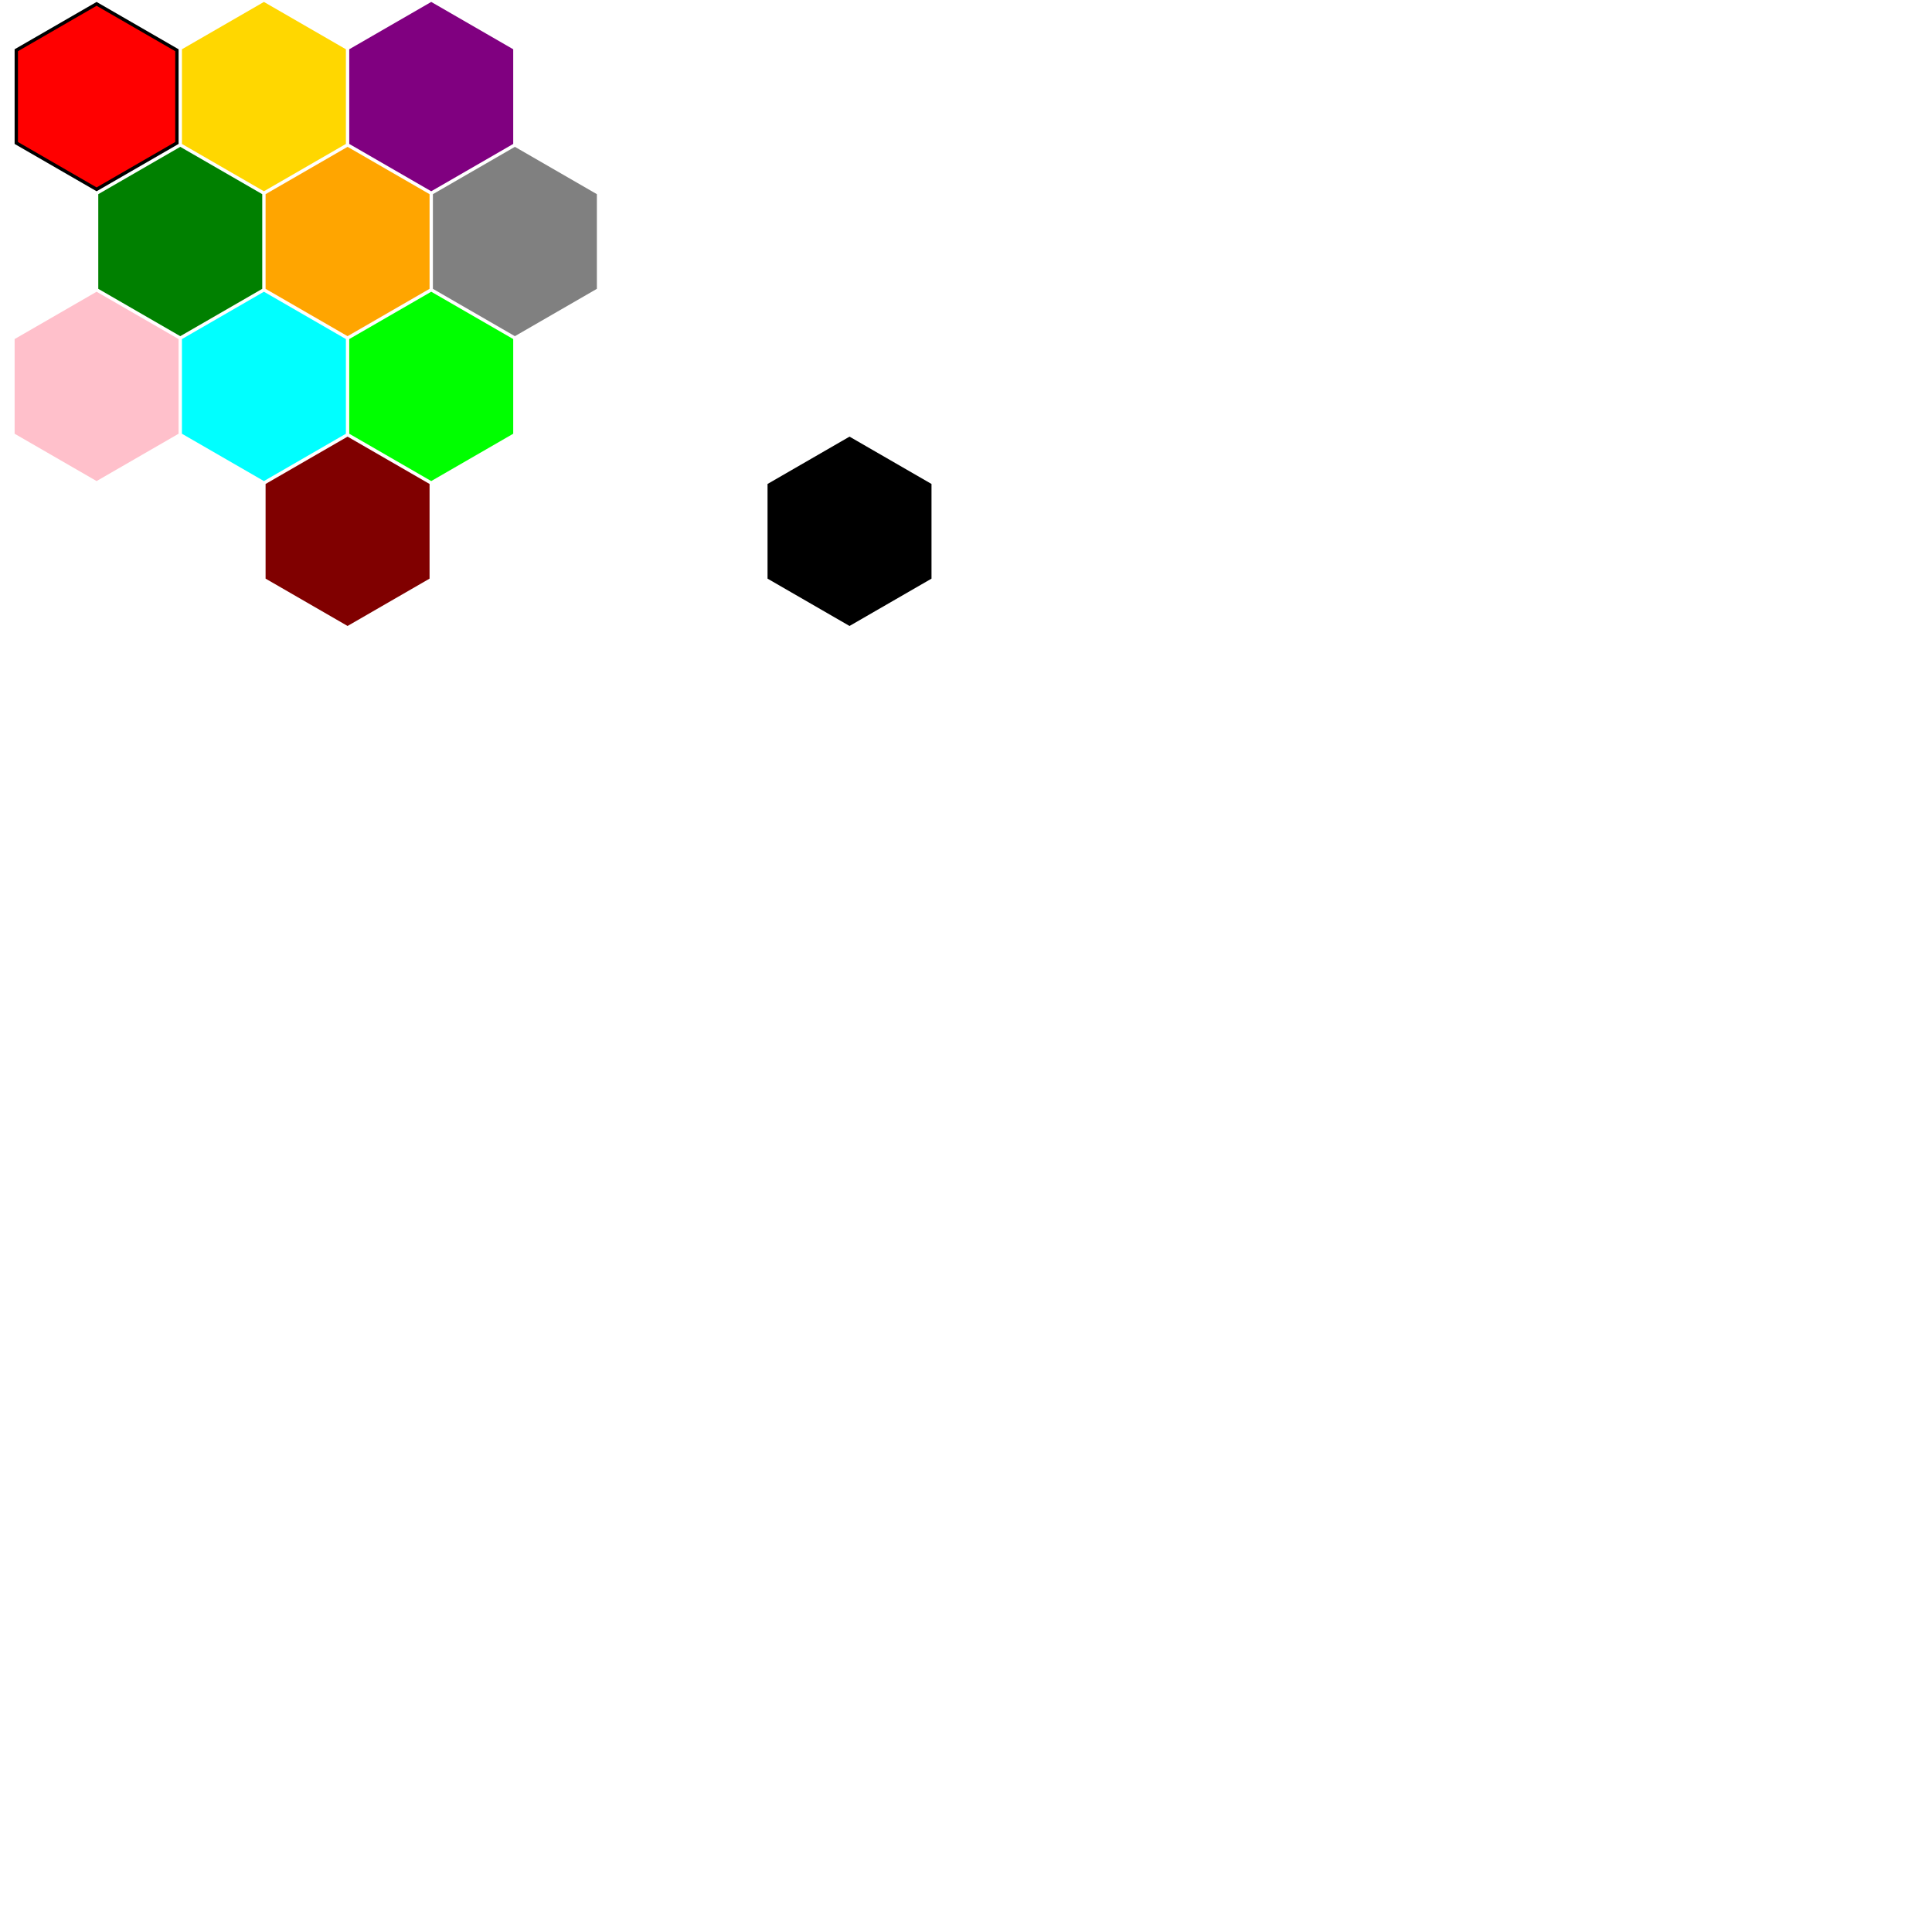
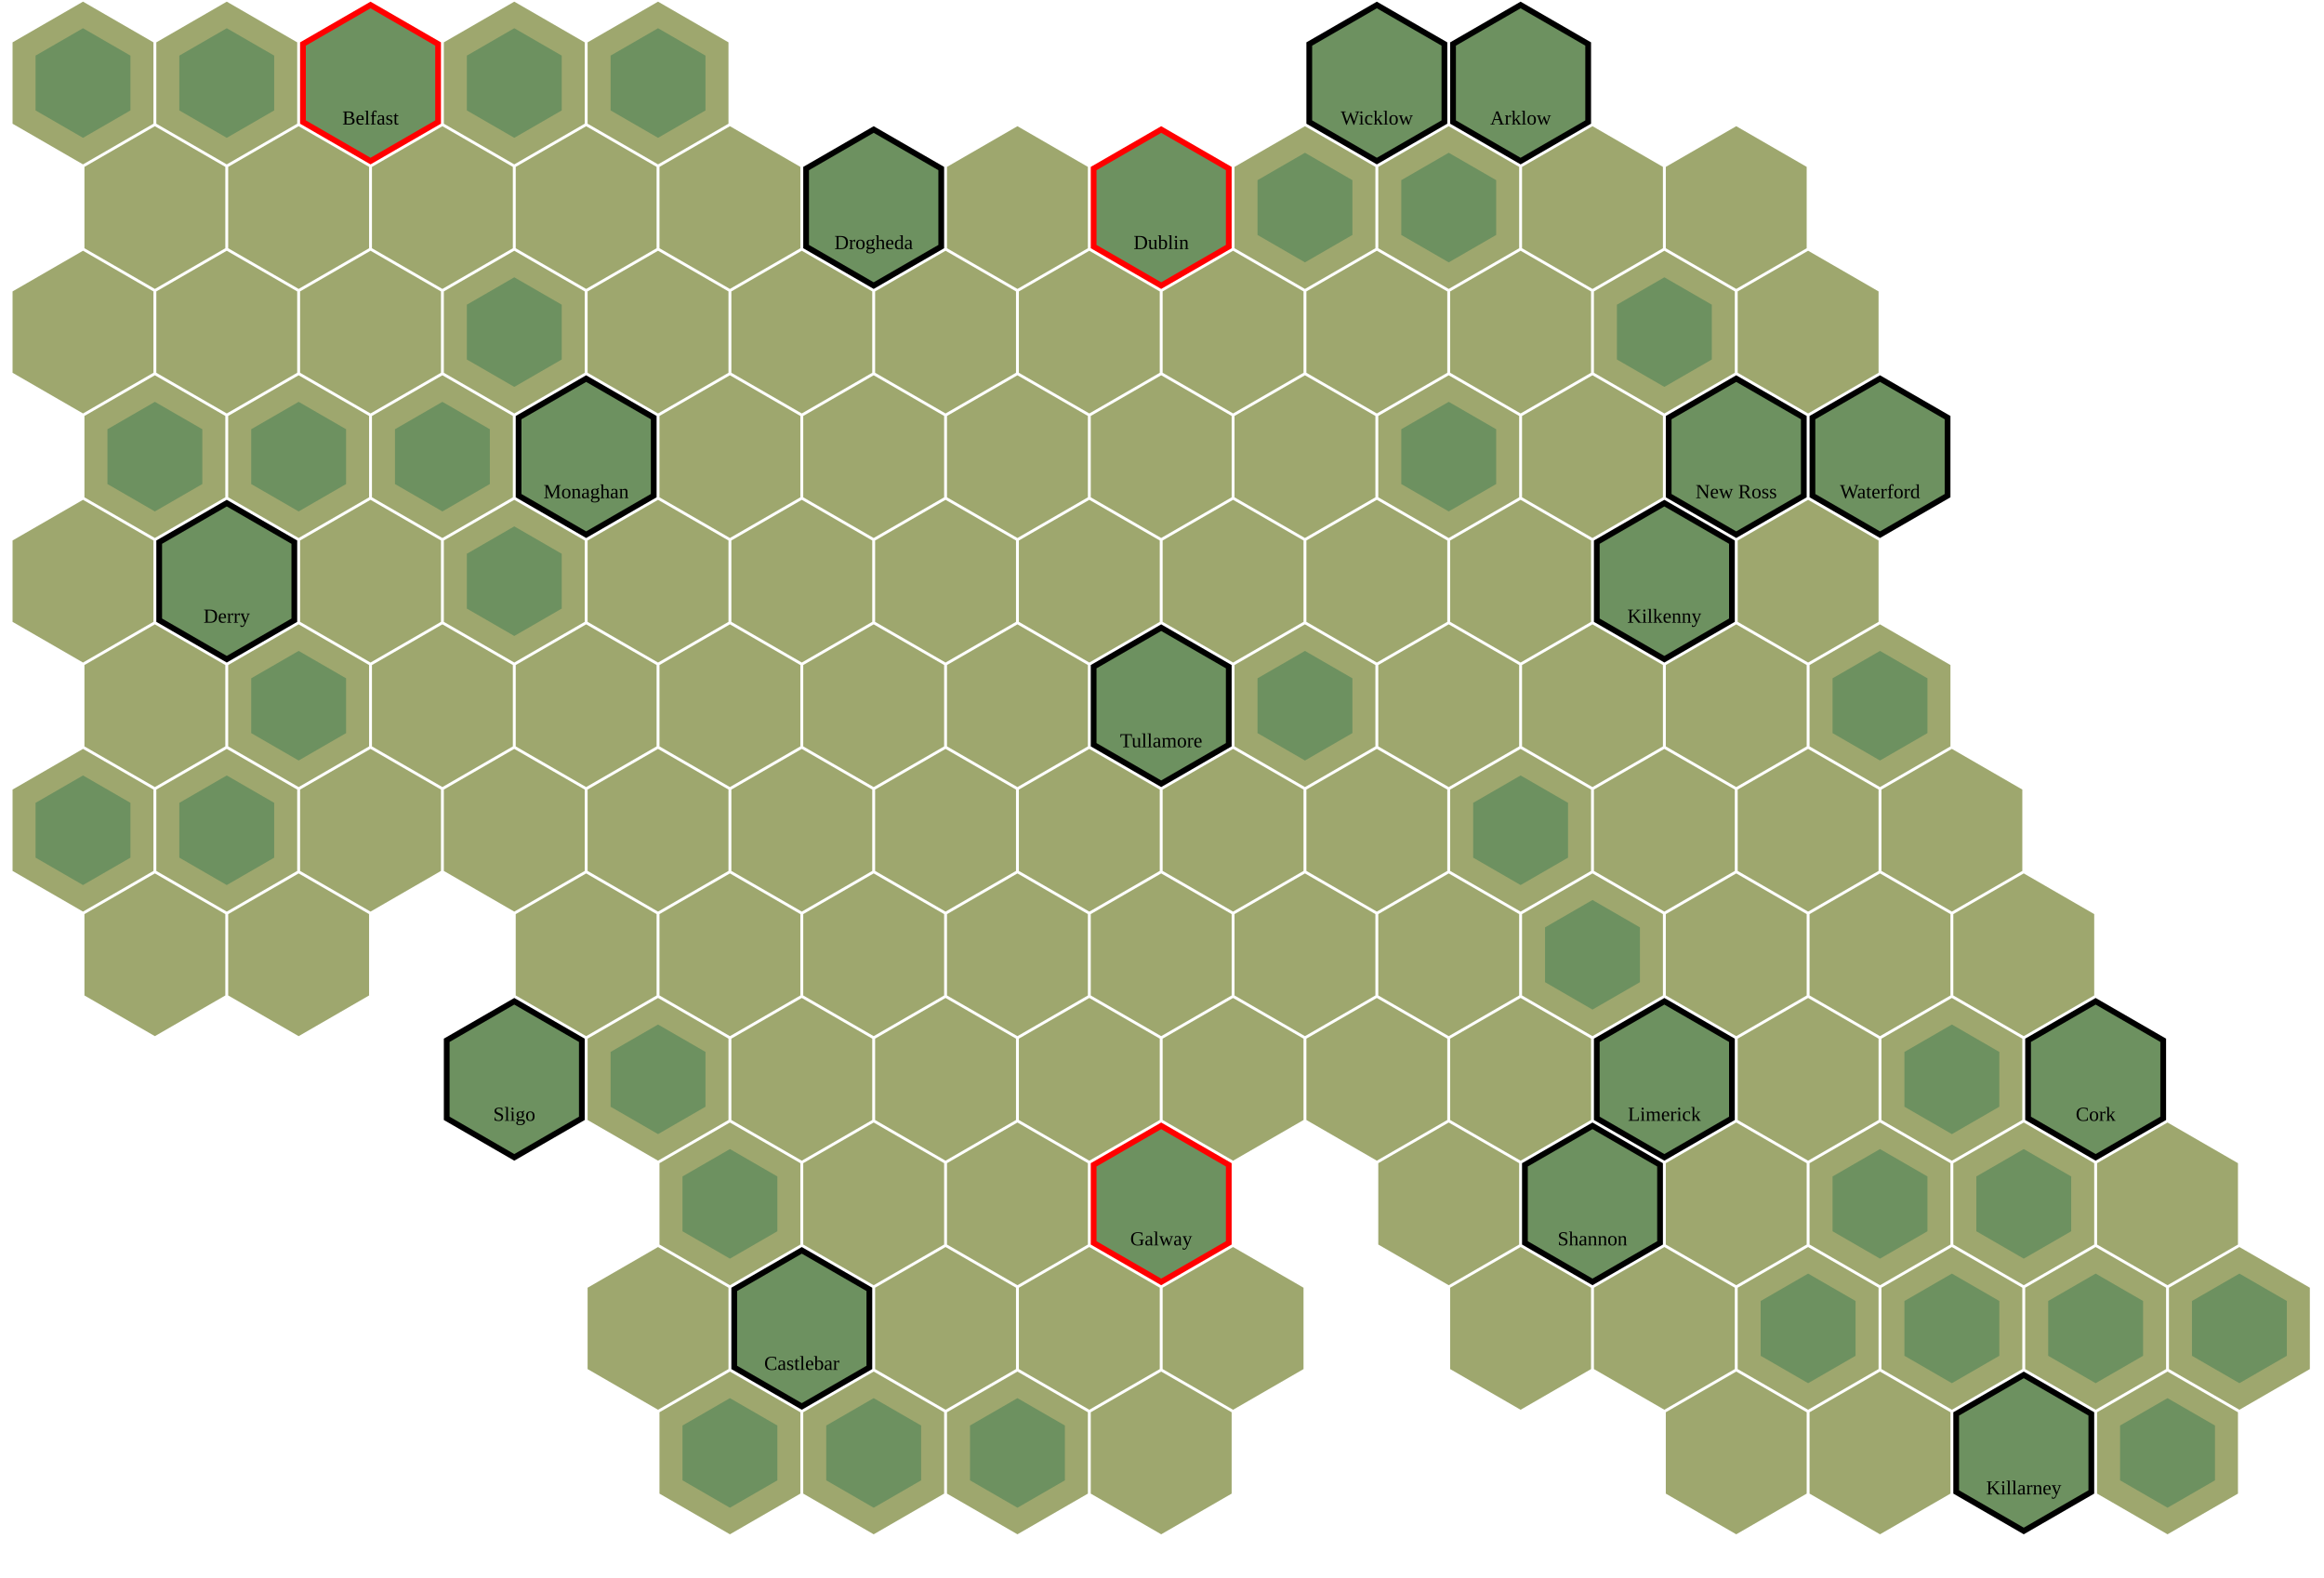
- <svg xmlns="http://www.w3.org/2000/svg" id="color-fill" version="1.1" width="1000" height="1000" viewBox="0 0 1000 1000">
-   <polygon style="fill: black" points="50.0,1.0 92.435,25.5 92.435,74.5 50.0,99.0 7.565,74.5 7.565,25.5" />
-   <polygon style="fill: red" points="50.0,3.0 90.703,26.5 90.703,73.5 50.0,97.0 9.297,73.5 9.297,26.5" />
-   <polygon style="fill: gold" points="136.603,1.0 179.038,25.5 179.038,74.5 136.603,99.0 94.167,74.5 94.167,25.5" />
-   <polygon style="fill: purple" points="223.205,1.0 265.64,25.5 265.64,74.5 223.205,99.0 180.77,74.5 180.77,25.5" />
-   <polygon style="fill: green" points="93.301,76.0 135.737,100.5 135.737,149.5 93.301,174.0 50.866,149.5 50.866,100.5" />
-   <polygon style="fill: orange" points="179.904,76.0 222.339,100.5 222.339,149.5 179.904,174.0 137.469,149.5 137.469,100.5" />
-   <polygon style="fill: grey" points="266.506,76.0 308.942,100.5 308.942,149.5 266.506,174.0 224.071,149.5 224.071,100.5" />
-   <polygon style="fill: pink" points="50.0,151.0 92.435,175.5 92.435,224.5 50.0,249.0 7.565,224.5 7.565,175.5" />
-   <polygon style="fill: cyan" points="136.603,151.0 179.038,175.5 179.038,224.5 136.603,249.0 94.167,224.5 94.167,175.5" />
-   <polygon style="fill: lime" points="223.205,151.0 265.64,175.5 265.64,224.5 223.205,249.0 180.77,224.5 180.77,175.5" />
-   <polygon style="fill: maroon" points="179.904,226.0 222.339,250.5 222.339,299.5 179.904,324.0 137.469,299.5 137.469,250.5" />
-   <polygon style="fill: black" points="439.711,226.0 482.147,250.5 482.147,299.5 439.711,324.0 397.276,299.5 397.276,250.5" />
+ <svg xmlns="http://www.w3.org/2000/svg" style="background-color: #62887C" version="1.1" width="1400" height="950" viewBox="0 0 1400 950">
+   <polygon style="fill: #9EA76E" points="50.0,1.0 92.435,25.5 92.435,74.5 50.0,99.0 7.565,74.5 7.565,25.5" />
+   <polygon style="fill: #6D9160" points="50.0,17.0 78.579,33.5 78.579,66.5 50.0,83.0 21.421,66.5 21.421,33.5" />
+   <polygon style="fill: #9EA76E" points="136.603,1.0 179.038,25.5 179.038,74.5 136.603,99.0 94.167,74.5 94.167,25.5" />
+   <polygon style="fill: #6D9160" points="136.603,17.0 165.181,33.5 165.181,66.5 136.603,83.0 108.024,66.5 108.024,33.5" />
+   <polygon style="fill: red" points="223.205,1.0 265.64,25.5 265.64,74.5 223.205,99.0 180.77,74.5 180.77,25.5" />
+   <polygon style="fill: #6D9160" points="223.205,5.0 262.176,27.5 262.176,72.5 223.205,95.0 184.234,72.5 184.234,27.5" />
+   <text text-anchor="middle" x="223.205" y="75.0">Belfast</text>
+   <polygon style="fill: #9EA76E" points="309.808,1.0 352.243,25.5 352.243,74.5 309.808,99.0 267.372,74.5 267.372,25.5" />
+   <polygon style="fill: #6D9160" points="309.808,17.0 338.386,33.5 338.386,66.5 309.808,83.0 281.229,66.5 281.229,33.5" />
+   <polygon style="fill: #9EA76E" points="396.41,1.0 438.845,25.5 438.845,74.5 396.41,99.0 353.975,74.5 353.975,25.5" />
+   <polygon style="fill: #6D9160" points="396.41,17.0 424.989,33.5 424.989,66.5 396.41,83.0 367.831,66.5 367.831,33.5" />
+   <polygon style="fill: black" points="829.423,1.0 871.858,25.5 871.858,74.5 829.423,99.0 786.988,74.5 786.988,25.5" />
+   <polygon style="fill: #6D9160" points="829.423,5.0 868.394,27.5 868.394,72.5 829.423,95.0 790.452,72.5 790.452,27.5" />
+   <text text-anchor="middle" x="829.423" y="75.0">Wicklow</text>
+   <polygon style="fill: black" points="916.025,1.0 958.461,25.5 958.461,74.5 916.025,99.0 873.59,74.5 873.59,25.5" />
+   <polygon style="fill: #6D9160" points="916.025,5.0 954.997,27.5 954.997,72.5 916.025,95.0 877.054,72.5 877.054,27.5" />
+   <text text-anchor="middle" x="916.025" y="75.0">Arklow</text>
+   <polygon style="fill: #9EA76E" points="93.301,76.0 135.737,100.5 135.737,149.5 93.301,174.0 50.866,149.5 50.866,100.5" />
+   <polygon style="fill: #9EA76E" points="179.904,76.0 222.339,100.5 222.339,149.5 179.904,174.0 137.469,149.5 137.469,100.5" />
+   <polygon style="fill: #9EA76E" points="266.506,76.0 308.942,100.5 308.942,149.5 266.506,174.0 224.071,149.5 224.071,100.5" />
+   <polygon style="fill: #9EA76E" points="353.109,76.0 395.544,100.5 395.544,149.5 353.109,174.0 310.674,149.5 310.674,100.5" />
+   <polygon style="fill: #9EA76E" points="439.711,76.0 482.147,100.5 482.147,149.5 439.711,174.0 397.276,149.5 397.276,100.5" />
+   <polygon style="fill: black" points="526.314,76.0 568.749,100.5 568.749,149.5 526.314,174.0 483.879,149.5 483.879,100.5" />
+   <polygon style="fill: #6D9160" points="526.314,80.0 565.285,102.5 565.285,147.5 526.314,170.0 487.343,147.5 487.343,102.5" />
+   <text text-anchor="middle" x="526.314" y="150.0">Drogheda</text>
+   <polygon style="fill: #9EA76E" points="612.917,76.0 655.352,100.5 655.352,149.5 612.917,174.0 570.481,149.5 570.481,100.5" />
+   <polygon style="fill: red" points="699.519,76.0 741.954,100.5 741.954,149.5 699.519,174.0 657.084,149.5 657.084,100.5" />
+   <polygon style="fill: #6D9160" points="699.519,80.0 738.49,102.5 738.49,147.5 699.519,170.0 660.548,147.5 660.548,102.5" />
+   <text text-anchor="middle" x="699.519" y="150.0">Dublin</text>
+   <polygon style="fill: #9EA76E" points="786.122,76.0 828.557,100.5 828.557,149.5 786.122,174.0 743.686,149.5 743.686,100.5" />
+   <polygon style="fill: #6D9160" points="786.122,92.0 814.7,108.5 814.7,141.5 786.122,158.0 757.543,141.5 757.543,108.5" />
+   <polygon style="fill: #9EA76E" points="872.724,76.0 915.159,100.5 915.159,149.5 872.724,174.0 830.289,149.5 830.289,100.5" />
+   <polygon style="fill: #6D9160" points="872.724,92.0 901.303,108.5 901.303,141.5 872.724,158.0 844.145,141.5 844.145,108.5" />
+   <polygon style="fill: #9EA76E" points="959.327,76.0 1001.762,100.5 1001.762,149.5 959.327,174.0 916.891,149.5 916.891,100.5" />
+   <polygon style="fill: #9EA76E" points="1045.929,76.0 1088.364,100.5 1088.364,149.5 1045.929,174.0 1003.494,149.5 1003.494,100.5" />
+   <polygon style="fill: #9EA76E" points="50.0,151.0 92.435,175.5 92.435,224.5 50.0,249.0 7.565,224.5 7.565,175.5" />
+   <polygon style="fill: #9EA76E" points="136.603,151.0 179.038,175.5 179.038,224.5 136.603,249.0 94.167,224.5 94.167,175.5" />
+   <polygon style="fill: #9EA76E" points="223.205,151.0 265.64,175.5 265.64,224.5 223.205,249.0 180.77,224.5 180.77,175.5" />
+   <polygon style="fill: #9EA76E" points="309.808,151.0 352.243,175.5 352.243,224.5 309.808,249.0 267.372,224.5 267.372,175.5" />
+   <polygon style="fill: #6D9160" points="309.808,167.0 338.386,183.5 338.386,216.5 309.808,233.0 281.229,216.5 281.229,183.5" />
+   <polygon style="fill: #9EA76E" points="396.41,151.0 438.845,175.5 438.845,224.5 396.41,249.0 353.975,224.5 353.975,175.5" />
+   <polygon style="fill: #9EA76E" points="483.013,151.0 525.448,175.5 525.448,224.5 483.013,249.0 440.577,224.5 440.577,175.5" />
+   <polygon style="fill: #9EA76E" points="569.615,151.0 612.05,175.5 612.05,224.5 569.615,249.0 527.18,224.5 527.18,175.5" />
+   <polygon style="fill: #9EA76E" points="656.218,151.0 698.653,175.5 698.653,224.5 656.218,249.0 613.783,224.5 613.783,175.5" />
+   <polygon style="fill: #9EA76E" points="742.82,151.0 785.256,175.5 785.256,224.5 742.82,249.0 700.385,224.5 700.385,175.5" />
+   <polygon style="fill: #9EA76E" points="829.423,151.0 871.858,175.5 871.858,224.5 829.423,249.0 786.988,224.5 786.988,175.5" />
+   <polygon style="fill: #9EA76E" points="916.025,151.0 958.461,175.5 958.461,224.5 916.025,249.0 873.59,224.5 873.59,175.5" />
+   <polygon style="fill: #9EA76E" points="1002.628,151.0 1045.063,175.5 1045.063,224.5 1002.628,249.0 960.193,224.5 960.193,175.5" />
+   <polygon style="fill: #6D9160" points="1002.628,167.0 1031.207,183.5 1031.207,216.5 1002.628,233.0 974.049,216.5 974.049,183.5" />
+   <polygon style="fill: #9EA76E" points="1089.23,151.0 1131.666,175.5 1131.666,224.5 1089.23,249.0 1046.795,224.5 1046.795,175.5" />
+   <polygon style="fill: #9EA76E" points="93.301,226.0 135.737,250.5 135.737,299.5 93.301,324.0 50.866,299.5 50.866,250.5" />
+   <polygon style="fill: #6D9160" points="93.301,242.0 121.88,258.5 121.88,291.5 93.301,308.0 64.722,291.5 64.722,258.5" />
+   <polygon style="fill: #9EA76E" points="179.904,226.0 222.339,250.5 222.339,299.5 179.904,324.0 137.469,299.5 137.469,250.5" />
+   <polygon style="fill: #6D9160" points="179.904,242.0 208.483,258.5 208.483,291.5 179.904,308.0 151.325,291.5 151.325,258.5" />
+   <polygon style="fill: #9EA76E" points="266.506,226.0 308.942,250.5 308.942,299.5 266.506,324.0 224.071,299.5 224.071,250.5" />
+   <polygon style="fill: #6D9160" points="266.506,242.0 295.085,258.5 295.085,291.5 266.506,308.0 237.928,291.5 237.928,258.5" />
+   <polygon style="fill: black" points="353.109,226.0 395.544,250.5 395.544,299.5 353.109,324.0 310.674,299.5 310.674,250.5" />
+   <polygon style="fill: #6D9160" points="353.109,230.0 392.08,252.5 392.08,297.5 353.109,320.0 314.138,297.5 314.138,252.5" />
+   <text text-anchor="middle" x="353.109" y="300.0">Monaghan</text>
+   <polygon style="fill: #9EA76E" points="439.711,226.0 482.147,250.5 482.147,299.5 439.711,324.0 397.276,299.5 397.276,250.5" />
+   <polygon style="fill: #9EA76E" points="526.314,226.0 568.749,250.5 568.749,299.5 526.314,324.0 483.879,299.5 483.879,250.5" />
+   <polygon style="fill: #9EA76E" points="612.917,226.0 655.352,250.5 655.352,299.5 612.917,324.0 570.481,299.5 570.481,250.5" />
+   <polygon style="fill: #9EA76E" points="699.519,226.0 741.954,250.5 741.954,299.5 699.519,324.0 657.084,299.5 657.084,250.5" />
+   <polygon style="fill: #9EA76E" points="786.122,226.0 828.557,250.5 828.557,299.5 786.122,324.0 743.686,299.5 743.686,250.5" />
+   <polygon style="fill: #9EA76E" points="872.724,226.0 915.159,250.5 915.159,299.5 872.724,324.0 830.289,299.5 830.289,250.5" />
+   <polygon style="fill: #6D9160" points="872.724,242.0 901.303,258.5 901.303,291.5 872.724,308.0 844.145,291.5 844.145,258.5" />
+   <polygon style="fill: #9EA76E" points="959.327,226.0 1001.762,250.5 1001.762,299.5 959.327,324.0 916.891,299.5 916.891,250.5" />
+   <polygon style="fill: black" points="1045.929,226.0 1088.364,250.5 1088.364,299.5 1045.929,324.0 1003.494,299.5 1003.494,250.5" />
+   <polygon style="fill: #6D9160" points="1045.929,230.0 1084.9,252.5 1084.9,297.5 1045.929,320.0 1006.958,297.5 1006.958,252.5" />
+   <text text-anchor="middle" x="1045.929" y="300.0">New Ross</text>
+   <polygon style="fill: black" points="1132.532,226.0 1174.967,250.5 1174.967,299.5 1132.532,324.0 1090.097,299.5 1090.097,250.5" />
+   <polygon style="fill: #6D9160" points="1132.532,230.0 1171.503,252.5 1171.503,297.5 1132.532,320.0 1093.561,297.5 1093.561,252.5" />
+   <text text-anchor="middle" x="1132.532" y="300.0">Waterford</text>
+   <polygon style="fill: #9EA76E" points="50.0,301.0 92.435,325.5 92.435,374.5 50.0,399.0 7.565,374.5 7.565,325.5" />
+   <polygon style="fill: black" points="136.603,301.0 179.038,325.5 179.038,374.5 136.603,399.0 94.167,374.5 94.167,325.5" />
+   <polygon style="fill: #6D9160" points="136.603,305.0 175.574,327.5 175.574,372.5 136.603,395.0 97.631,372.5 97.631,327.5" />
+   <text text-anchor="middle" x="136.603" y="375.0">Derry</text>
+   <polygon style="fill: #9EA76E" points="223.205,301.0 265.64,325.5 265.64,374.5 223.205,399.0 180.77,374.5 180.77,325.5" />
+   <polygon style="fill: #9EA76E" points="309.808,301.0 352.243,325.5 352.243,374.5 309.808,399.0 267.372,374.5 267.372,325.5" />
+   <polygon style="fill: #6D9160" points="309.808,317.0 338.386,333.5 338.386,366.5 309.808,383.0 281.229,366.5 281.229,333.5" />
+   <polygon style="fill: #9EA76E" points="396.41,301.0 438.845,325.5 438.845,374.5 396.41,399.0 353.975,374.5 353.975,325.5" />
+   <polygon style="fill: #9EA76E" points="483.013,301.0 525.448,325.5 525.448,374.5 483.013,399.0 440.577,374.5 440.577,325.5" />
+   <polygon style="fill: #9EA76E" points="569.615,301.0 612.05,325.5 612.05,374.5 569.615,399.0 527.18,374.5 527.18,325.5" />
+   <polygon style="fill: #9EA76E" points="656.218,301.0 698.653,325.5 698.653,374.5 656.218,399.0 613.783,374.5 613.783,325.5" />
+   <polygon style="fill: #9EA76E" points="742.82,301.0 785.256,325.5 785.256,374.5 742.82,399.0 700.385,374.5 700.385,325.5" />
+   <polygon style="fill: #9EA76E" points="829.423,301.0 871.858,325.5 871.858,374.5 829.423,399.0 786.988,374.5 786.988,325.5" />
+   <polygon style="fill: #9EA76E" points="916.025,301.0 958.461,325.5 958.461,374.5 916.025,399.0 873.59,374.5 873.59,325.5" />
+   <polygon style="fill: black" points="1002.628,301.0 1045.063,325.5 1045.063,374.5 1002.628,399.0 960.193,374.5 960.193,325.5" />
+   <polygon style="fill: #6D9160" points="1002.628,305.0 1041.599,327.5 1041.599,372.5 1002.628,395.0 963.657,372.5 963.657,327.5" />
+   <text text-anchor="middle" x="1002.628" y="375.0">Kilkenny</text>
+   <polygon style="fill: #9EA76E" points="1089.23,301.0 1131.666,325.5 1131.666,374.5 1089.23,399.0 1046.795,374.5 1046.795,325.5" />
+   <polygon style="fill: #9EA76E" points="93.301,376.0 135.737,400.5 135.737,449.5 93.301,474.0 50.866,449.5 50.866,400.5" />
+   <polygon style="fill: #9EA76E" points="179.904,376.0 222.339,400.5 222.339,449.5 179.904,474.0 137.469,449.5 137.469,400.5" />
+   <polygon style="fill: #6D9160" points="179.904,392.0 208.483,408.5 208.483,441.5 179.904,458.0 151.325,441.5 151.325,408.5" />
+   <polygon style="fill: #9EA76E" points="266.506,376.0 308.942,400.5 308.942,449.5 266.506,474.0 224.071,449.5 224.071,400.5" />
+   <polygon style="fill: #9EA76E" points="353.109,376.0 395.544,400.5 395.544,449.5 353.109,474.0 310.674,449.5 310.674,400.5" />
+   <polygon style="fill: #9EA76E" points="439.711,376.0 482.147,400.5 482.147,449.5 439.711,474.0 397.276,449.5 397.276,400.5" />
+   <polygon style="fill: #9EA76E" points="526.314,376.0 568.749,400.5 568.749,449.5 526.314,474.0 483.879,449.5 483.879,400.5" />
+   <polygon style="fill: #9EA76E" points="612.917,376.0 655.352,400.5 655.352,449.5 612.917,474.0 570.481,449.5 570.481,400.5" />
+   <polygon style="fill: black" points="699.519,376.0 741.954,400.5 741.954,449.5 699.519,474.0 657.084,449.5 657.084,400.5" />
+   <polygon style="fill: #6D9160" points="699.519,380.0 738.49,402.5 738.49,447.5 699.519,470.0 660.548,447.5 660.548,402.5" />
+   <text text-anchor="middle" x="699.519" y="450.0">Tullamore</text>
+   <polygon style="fill: #9EA76E" points="786.122,376.0 828.557,400.5 828.557,449.5 786.122,474.0 743.686,449.5 743.686,400.5" />
+   <polygon style="fill: #6D9160" points="786.122,392.0 814.7,408.5 814.7,441.5 786.122,458.0 757.543,441.5 757.543,408.5" />
+   <polygon style="fill: #9EA76E" points="872.724,376.0 915.159,400.5 915.159,449.5 872.724,474.0 830.289,449.5 830.289,400.5" />
+   <polygon style="fill: #9EA76E" points="959.327,376.0 1001.762,400.5 1001.762,449.5 959.327,474.0 916.891,449.5 916.891,400.5" />
+   <polygon style="fill: #9EA76E" points="1045.929,376.0 1088.364,400.5 1088.364,449.5 1045.929,474.0 1003.494,449.5 1003.494,400.5" />
+   <polygon style="fill: #9EA76E" points="1132.532,376.0 1174.967,400.5 1174.967,449.5 1132.532,474.0 1090.097,449.5 1090.097,400.5" />
+   <polygon style="fill: #6D9160" points="1132.532,392.0 1161.111,408.5 1161.111,441.5 1132.532,458.0 1103.953,441.5 1103.953,408.5" />
+   <polygon style="fill: #9EA76E" points="50.0,451.0 92.435,475.5 92.435,524.5 50.0,549.0 7.565,524.5 7.565,475.5" />
+   <polygon style="fill: #6D9160" points="50.0,467.0 78.579,483.5 78.579,516.5 50.0,533.0 21.421,516.5 21.421,483.5" />
+   <polygon style="fill: #9EA76E" points="136.603,451.0 179.038,475.5 179.038,524.5 136.603,549.0 94.167,524.5 94.167,475.5" />
+   <polygon style="fill: #6D9160" points="136.603,467.0 165.181,483.5 165.181,516.5 136.603,533.0 108.024,516.5 108.024,483.5" />
+   <polygon style="fill: #9EA76E" points="223.205,451.0 265.64,475.5 265.64,524.5 223.205,549.0 180.77,524.5 180.77,475.5" />
+   <polygon style="fill: #9EA76E" points="309.808,451.0 352.243,475.5 352.243,524.5 309.808,549.0 267.372,524.5 267.372,475.5" />
+   <polygon style="fill: #9EA76E" points="396.41,451.0 438.845,475.5 438.845,524.5 396.41,549.0 353.975,524.5 353.975,475.5" />
+   <polygon style="fill: #9EA76E" points="483.013,451.0 525.448,475.5 525.448,524.5 483.013,549.0 440.577,524.5 440.577,475.5" />
+   <polygon style="fill: #9EA76E" points="569.615,451.0 612.05,475.5 612.05,524.5 569.615,549.0 527.18,524.5 527.18,475.5" />
+   <polygon style="fill: #9EA76E" points="656.218,451.0 698.653,475.5 698.653,524.5 656.218,549.0 613.783,524.5 613.783,475.5" />
+   <polygon style="fill: #9EA76E" points="742.82,451.0 785.256,475.5 785.256,524.5 742.82,549.0 700.385,524.5 700.385,475.5" />
+   <polygon style="fill: #9EA76E" points="829.423,451.0 871.858,475.5 871.858,524.5 829.423,549.0 786.988,524.5 786.988,475.5" />
+   <polygon style="fill: #9EA76E" points="916.025,451.0 958.461,475.5 958.461,524.5 916.025,549.0 873.59,524.5 873.59,475.5" />
+   <polygon style="fill: #6D9160" points="916.025,467.0 944.604,483.5 944.604,516.5 916.025,533.0 887.447,516.5 887.447,483.5" />
+   <polygon style="fill: #9EA76E" points="1002.628,451.0 1045.063,475.5 1045.063,524.5 1002.628,549.0 960.193,524.5 960.193,475.5" />
+   <polygon style="fill: #9EA76E" points="1089.23,451.0 1131.666,475.5 1131.666,524.5 1089.23,549.0 1046.795,524.5 1046.795,475.5" />
+   <polygon style="fill: #9EA76E" points="1175.833,451.0 1218.268,475.5 1218.268,524.5 1175.833,549.0 1133.398,524.5 1133.398,475.5" />
+   <polygon style="fill: #9EA76E" points="93.301,526.0 135.737,550.5 135.737,599.5 93.301,624.0 50.866,599.5 50.866,550.5" />
+   <polygon style="fill: #9EA76E" points="179.904,526.0 222.339,550.5 222.339,599.5 179.904,624.0 137.469,599.5 137.469,550.5" />
+   <polygon style="fill: #9EA76E" points="353.109,526.0 395.544,550.5 395.544,599.5 353.109,624.0 310.674,599.5 310.674,550.5" />
+   <polygon style="fill: #9EA76E" points="439.711,526.0 482.147,550.5 482.147,599.5 439.711,624.0 397.276,599.5 397.276,550.5" />
+   <polygon style="fill: #9EA76E" points="526.314,526.0 568.749,550.5 568.749,599.5 526.314,624.0 483.879,599.5 483.879,550.5" />
+   <polygon style="fill: #9EA76E" points="612.917,526.0 655.352,550.5 655.352,599.5 612.917,624.0 570.481,599.5 570.481,550.5" />
+   <polygon style="fill: #9EA76E" points="699.519,526.0 741.954,550.5 741.954,599.5 699.519,624.0 657.084,599.5 657.084,550.5" />
+   <polygon style="fill: #9EA76E" points="786.122,526.0 828.557,550.5 828.557,599.5 786.122,624.0 743.686,599.5 743.686,550.5" />
+   <polygon style="fill: #9EA76E" points="872.724,526.0 915.159,550.5 915.159,599.5 872.724,624.0 830.289,599.5 830.289,550.5" />
+   <polygon style="fill: #9EA76E" points="959.327,526.0 1001.762,550.5 1001.762,599.5 959.327,624.0 916.891,599.5 916.891,550.5" />
+   <polygon style="fill: #6D9160" points="959.327,542.0 987.906,558.5 987.906,591.5 959.327,608.0 930.748,591.5 930.748,558.5" />
+   <polygon style="fill: #9EA76E" points="1045.929,526.0 1088.364,550.5 1088.364,599.5 1045.929,624.0 1003.494,599.5 1003.494,550.5" />
+   <polygon style="fill: #9EA76E" points="1132.532,526.0 1174.967,550.5 1174.967,599.5 1132.532,624.0 1090.097,599.5 1090.097,550.5" />
+   <polygon style="fill: #9EA76E" points="1219.134,526.0 1261.57,550.5 1261.57,599.5 1219.134,624.0 1176.699,599.5 1176.699,550.5" />
+   <polygon style="fill: black" points="309.808,601.0 352.243,625.5 352.243,674.5 309.808,699.0 267.372,674.5 267.372,625.5" />
+   <polygon style="fill: #6D9160" points="309.808,605.0 348.779,627.5 348.779,672.5 309.808,695.0 270.836,672.5 270.836,627.5" />
+   <text text-anchor="middle" x="309.808" y="675.0">Sligo</text>
+   <polygon style="fill: #9EA76E" points="396.41,601.0 438.845,625.5 438.845,674.5 396.41,699.0 353.975,674.5 353.975,625.5" />
+   <polygon style="fill: #6D9160" points="396.41,617.0 424.989,633.5 424.989,666.5 396.41,683.0 367.831,666.5 367.831,633.5" />
+   <polygon style="fill: #9EA76E" points="483.013,601.0 525.448,625.5 525.448,674.5 483.013,699.0 440.577,674.5 440.577,625.5" />
+   <polygon style="fill: #9EA76E" points="569.615,601.0 612.05,625.5 612.05,674.5 569.615,699.0 527.18,674.5 527.18,625.5" />
+   <polygon style="fill: #9EA76E" points="656.218,601.0 698.653,625.5 698.653,674.5 656.218,699.0 613.783,674.5 613.783,625.5" />
+   <polygon style="fill: #9EA76E" points="742.82,601.0 785.256,625.5 785.256,674.5 742.82,699.0 700.385,674.5 700.385,625.5" />
+   <polygon style="fill: #9EA76E" points="829.423,601.0 871.858,625.5 871.858,674.5 829.423,699.0 786.988,674.5 786.988,625.5" />
+   <polygon style="fill: #9EA76E" points="916.025,601.0 958.461,625.5 958.461,674.5 916.025,699.0 873.59,674.5 873.59,625.5" />
+   <polygon style="fill: black" points="1002.628,601.0 1045.063,625.5 1045.063,674.5 1002.628,699.0 960.193,674.5 960.193,625.5" />
+   <polygon style="fill: #6D9160" points="1002.628,605.0 1041.599,627.5 1041.599,672.5 1002.628,695.0 963.657,672.5 963.657,627.5" />
+   <text text-anchor="middle" x="1002.628" y="675.0">Limerick</text>
+   <polygon style="fill: #9EA76E" points="1089.23,601.0 1131.666,625.5 1131.666,674.5 1089.23,699.0 1046.795,674.5 1046.795,625.5" />
+   <polygon style="fill: #9EA76E" points="1175.833,601.0 1218.268,625.5 1218.268,674.5 1175.833,699.0 1133.398,674.5 1133.398,625.5" />
+   <polygon style="fill: #6D9160" points="1175.833,617.0 1204.412,633.5 1204.412,666.5 1175.833,683.0 1147.254,666.5 1147.254,633.5" />
+   <polygon style="fill: black" points="1262.436,601.0 1304.871,625.5 1304.871,674.5 1262.436,699.0 1220,674.5 1220,625.5" />
+   <polygon style="fill: #6D9160" points="1262.436,605.0 1301.407,627.5 1301.407,672.5 1262.436,695.0 1223.464,672.5 1223.464,627.5" />
+   <text text-anchor="middle" x="1262.436" y="675.0">Cork</text>
+   <polygon style="fill: #9EA76E" points="439.711,676.0 482.147,700.5 482.147,749.5 439.711,774.0 397.276,749.5 397.276,700.5" />
+   <polygon style="fill: #6D9160" points="439.711,692.0 468.29,708.5 468.29,741.5 439.711,758.0 411.133,741.5 411.133,708.5" />
+   <polygon style="fill: #9EA76E" points="526.314,676.0 568.749,700.5 568.749,749.5 526.314,774.0 483.879,749.5 483.879,700.5" />
+   <polygon style="fill: #9EA76E" points="612.917,676.0 655.352,700.5 655.352,749.5 612.917,774.0 570.481,749.5 570.481,700.5" />
+   <polygon style="fill: red" points="699.519,676.0 741.954,700.5 741.954,749.5 699.519,774.0 657.084,749.5 657.084,700.5" />
+   <polygon style="fill: #6D9160" points="699.519,680.0 738.49,702.5 738.49,747.5 699.519,770.0 660.548,747.5 660.548,702.5" />
+   <text text-anchor="middle" x="699.519" y="750.0">Galway</text>
+   <polygon style="fill: #9EA76E" points="872.724,676.0 915.159,700.5 915.159,749.5 872.724,774.0 830.289,749.5 830.289,700.5" />
+   <polygon style="fill: black" points="959.327,676.0 1001.762,700.5 1001.762,749.5 959.327,774.0 916.891,749.5 916.891,700.5" />
+   <polygon style="fill: #6D9160" points="959.327,680.0 998.298,702.5 998.298,747.5 959.327,770.0 920.356,747.5 920.356,702.5" />
+   <text text-anchor="middle" x="959.327" y="750.0">Shannon</text>
+   <polygon style="fill: #9EA76E" points="1045.929,676.0 1088.364,700.5 1088.364,749.5 1045.929,774.0 1003.494,749.5 1003.494,700.5" />
+   <polygon style="fill: #9EA76E" points="1132.532,676.0 1174.967,700.5 1174.967,749.5 1132.532,774.0 1090.097,749.5 1090.097,700.5" />
+   <polygon style="fill: #6D9160" points="1132.532,692.0 1161.111,708.5 1161.111,741.5 1132.532,758.0 1103.953,741.5 1103.953,708.5" />
+   <polygon style="fill: #9EA76E" points="1219.134,676.0 1261.57,700.5 1261.57,749.5 1219.134,774.0 1176.699,749.5 1176.699,700.5" />
+   <polygon style="fill: #6D9160" points="1219.134,692.0 1247.713,708.5 1247.713,741.5 1219.134,758.0 1190.555,741.5 1190.555,708.5" />
+   <polygon style="fill: #9EA76E" points="1305.737,676.0 1348.172,700.5 1348.172,749.5 1305.737,774.0 1263.302,749.5 1263.302,700.5" />
+   <polygon style="fill: #9EA76E" points="396.41,751.0 438.845,775.5 438.845,824.5 396.41,849.0 353.975,824.5 353.975,775.5" />
+   <polygon style="fill: black" points="483.013,751.0 525.448,775.5 525.448,824.5 483.013,849.0 440.577,824.5 440.577,775.5" />
+   <polygon style="fill: #6D9160" points="483.013,755.0 521.984,777.5 521.984,822.5 483.013,845.0 444.042,822.5 444.042,777.5" />
+   <text text-anchor="middle" x="483.013" y="825.0">Castlebar</text>
+   <polygon style="fill: #9EA76E" points="569.615,751.0 612.05,775.5 612.05,824.5 569.615,849.0 527.18,824.5 527.18,775.5" />
+   <polygon style="fill: #9EA76E" points="656.218,751.0 698.653,775.5 698.653,824.5 656.218,849.0 613.783,824.5 613.783,775.5" />
+   <polygon style="fill: #9EA76E" points="742.82,751.0 785.256,775.5 785.256,824.5 742.82,849.0 700.385,824.5 700.385,775.5" />
+   <polygon style="fill: #9EA76E" points="916.025,751.0 958.461,775.5 958.461,824.5 916.025,849.0 873.59,824.5 873.59,775.5" />
+   <polygon style="fill: #9EA76E" points="1002.628,751.0 1045.063,775.5 1045.063,824.5 1002.628,849.0 960.193,824.5 960.193,775.5" />
+   <polygon style="fill: #9EA76E" points="1089.23,751.0 1131.666,775.5 1131.666,824.5 1089.23,849.0 1046.795,824.5 1046.795,775.5" />
+   <polygon style="fill: #6D9160" points="1089.23,767.0 1117.809,783.5 1117.809,816.5 1089.23,833.0 1060.652,816.5 1060.652,783.5" />
+   <polygon style="fill: #9EA76E" points="1175.833,751.0 1218.268,775.5 1218.268,824.5 1175.833,849.0 1133.398,824.5 1133.398,775.5" />
+   <polygon style="fill: #6D9160" points="1175.833,767.0 1204.412,783.5 1204.412,816.5 1175.833,833.0 1147.254,816.5 1147.254,783.5" />
+   <polygon style="fill: #9EA76E" points="1262.436,751.0 1304.871,775.5 1304.871,824.5 1262.436,849.0 1220,824.5 1220,775.5" />
+   <polygon style="fill: #6D9160" points="1262.436,767.0 1291.014,783.5 1291.014,816.5 1262.436,833.0 1233.857,816.5 1233.857,783.5" />
+   <polygon style="fill: #9EA76E" points="1349.038,751.0 1391.473,775.5 1391.473,824.5 1349.038,849.0 1306.603,824.5 1306.603,775.5" />
+   <polygon style="fill: #6D9160" points="1349.038,767.0 1377.617,783.5 1377.617,816.5 1349.038,833.0 1320.459,816.5 1320.459,783.5" />
+   <polygon style="fill: #9EA76E" points="439.711,826.0 482.147,850.5 482.147,899.5 439.711,924.0 397.276,899.5 397.276,850.5" />
+   <polygon style="fill: #6D9160" points="439.711,842.0 468.29,858.5 468.29,891.5 439.711,908.0 411.133,891.5 411.133,858.5" />
+   <polygon style="fill: #9EA76E" points="526.314,826.0 568.749,850.5 568.749,899.5 526.314,924.0 483.879,899.5 483.879,850.5" />
+   <polygon style="fill: #6D9160" points="526.314,842.0 554.893,858.5 554.893,891.5 526.314,908.0 497.735,891.5 497.735,858.5" />
+   <polygon style="fill: #9EA76E" points="612.917,826.0 655.352,850.5 655.352,899.5 612.917,924.0 570.481,899.5 570.481,850.5" />
+   <polygon style="fill: #6D9160" points="612.917,842.0 641.495,858.5 641.495,891.5 612.917,908.0 584.338,891.5 584.338,858.5" />
+   <polygon style="fill: #9EA76E" points="699.519,826.0 741.954,850.5 741.954,899.5 699.519,924.0 657.084,899.5 657.084,850.5" />
+   <polygon style="fill: #9EA76E" points="1045.929,826.0 1088.364,850.5 1088.364,899.5 1045.929,924.0 1003.494,899.5 1003.494,850.5" />
+   <polygon style="fill: #9EA76E" points="1132.532,826.0 1174.967,850.5 1174.967,899.5 1132.532,924.0 1090.097,899.5 1090.097,850.5" />
+   <polygon style="fill: black" points="1219.134,826.0 1261.57,850.5 1261.57,899.5 1219.134,924.0 1176.699,899.5 1176.699,850.5" />
+   <polygon style="fill: #6D9160" points="1219.134,830.0 1258.105,852.5 1258.105,897.5 1219.134,920.0 1180.163,897.5 1180.163,852.5" />
+   <text text-anchor="middle" x="1219.134" y="900.0">Killarney</text>
+   <polygon style="fill: #9EA76E" points="1305.737,826.0 1348.172,850.5 1348.172,899.5 1305.737,924.0 1263.302,899.5 1263.302,850.5" />
+   <polygon style="fill: #6D9160" points="1305.737,842.0 1334.316,858.5 1334.316,891.5 1305.737,908.0 1277.158,891.5 1277.158,858.5" />
</svg>
